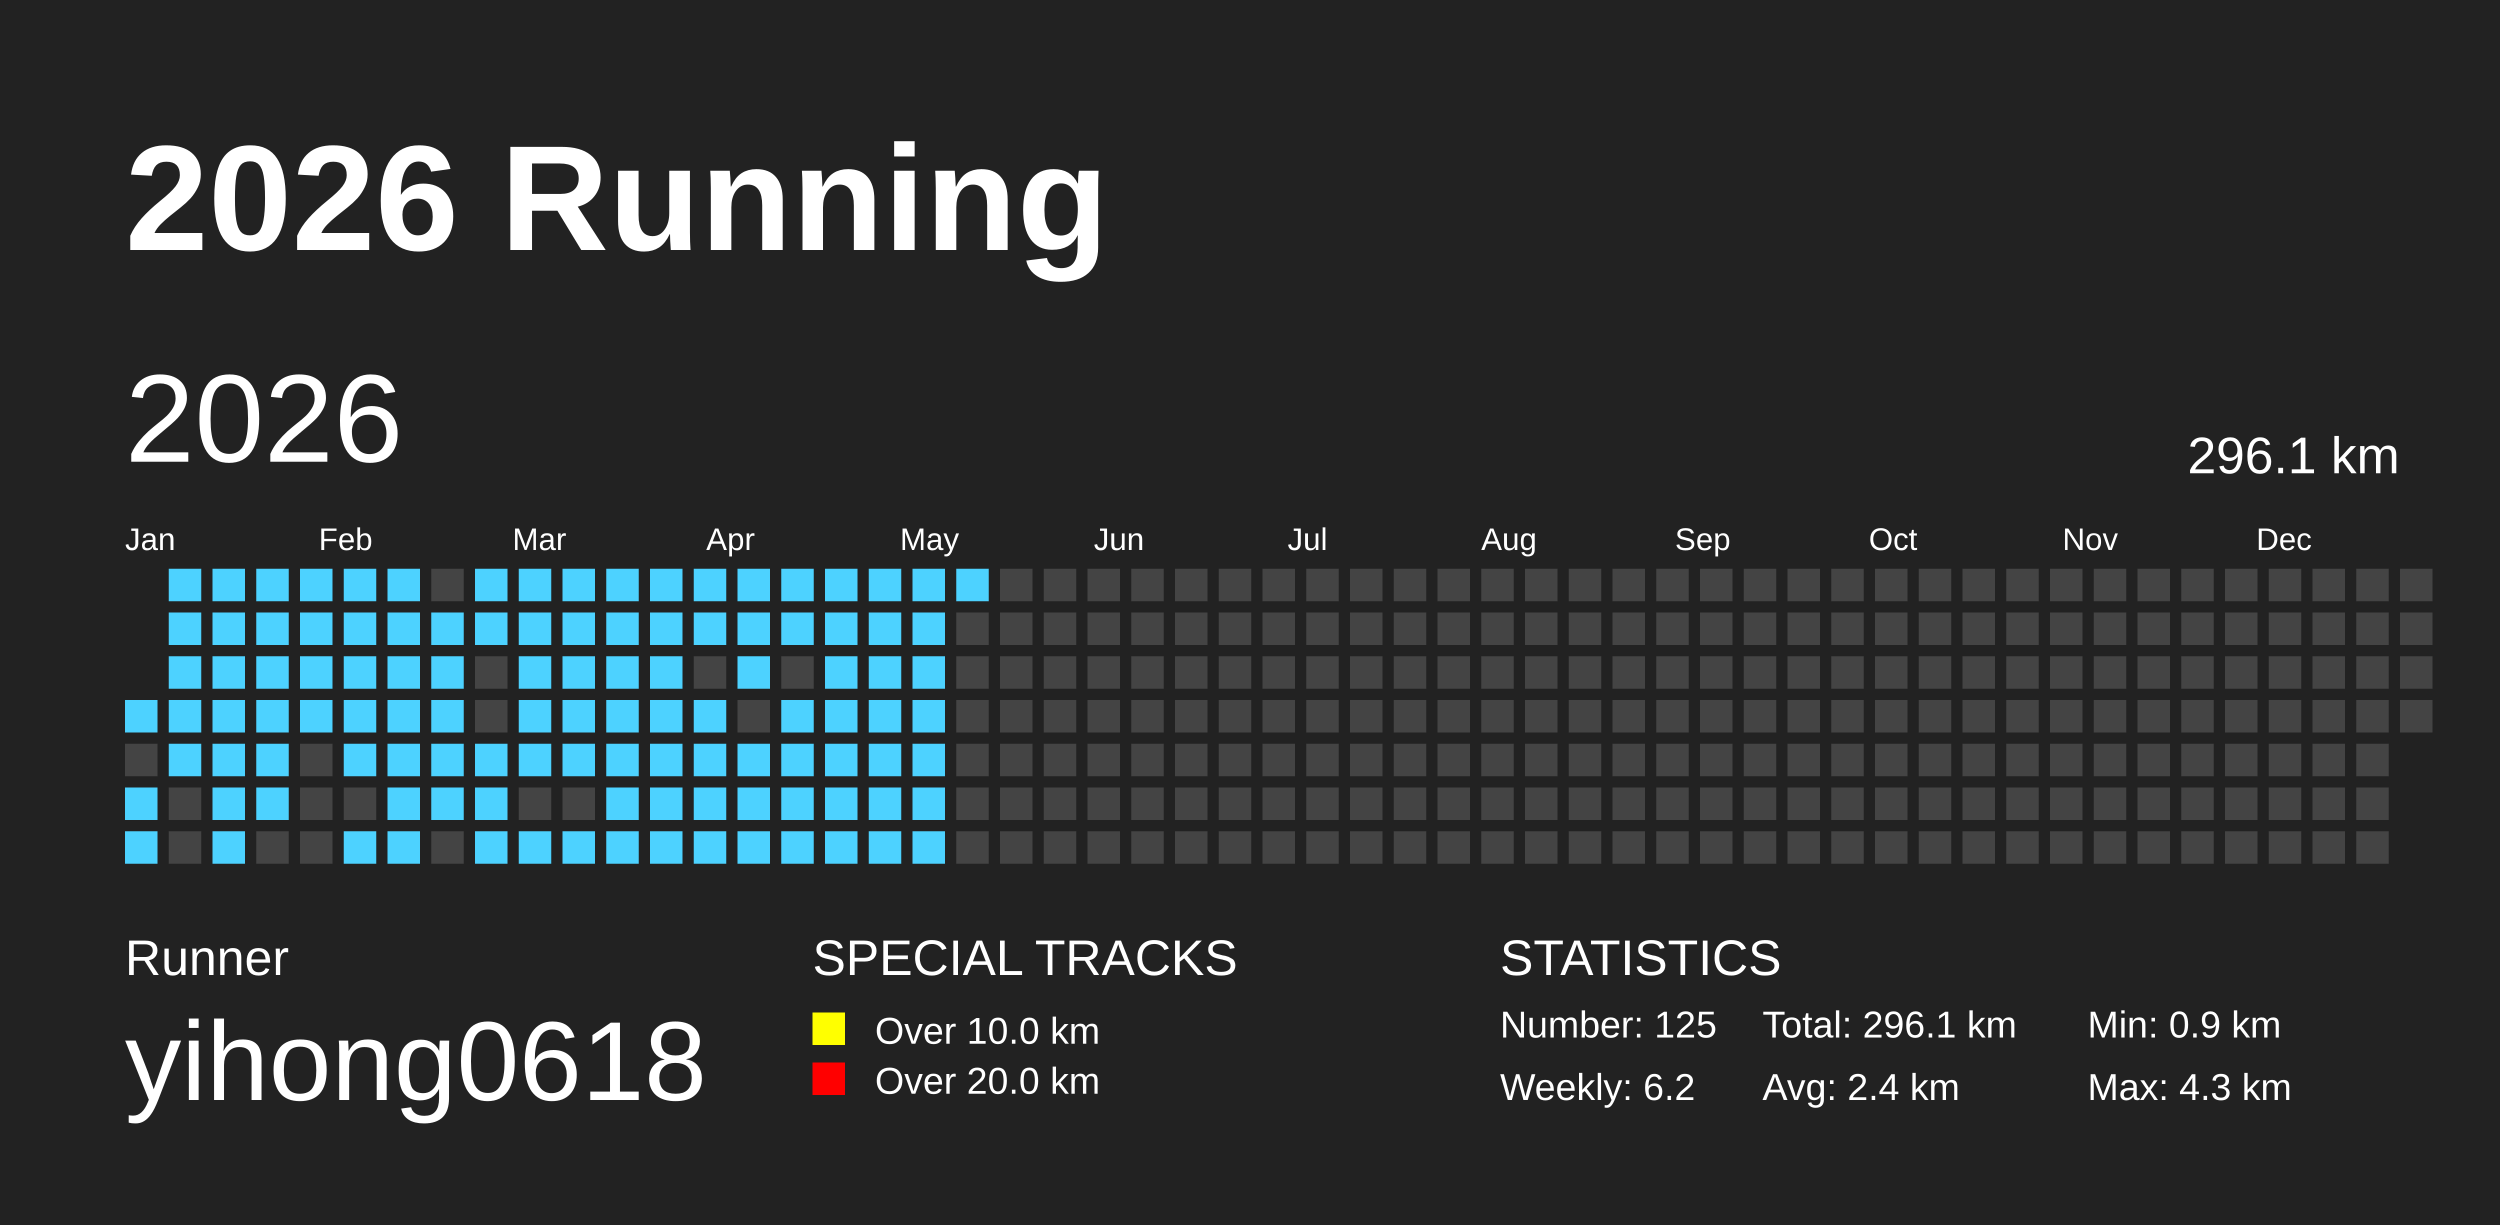
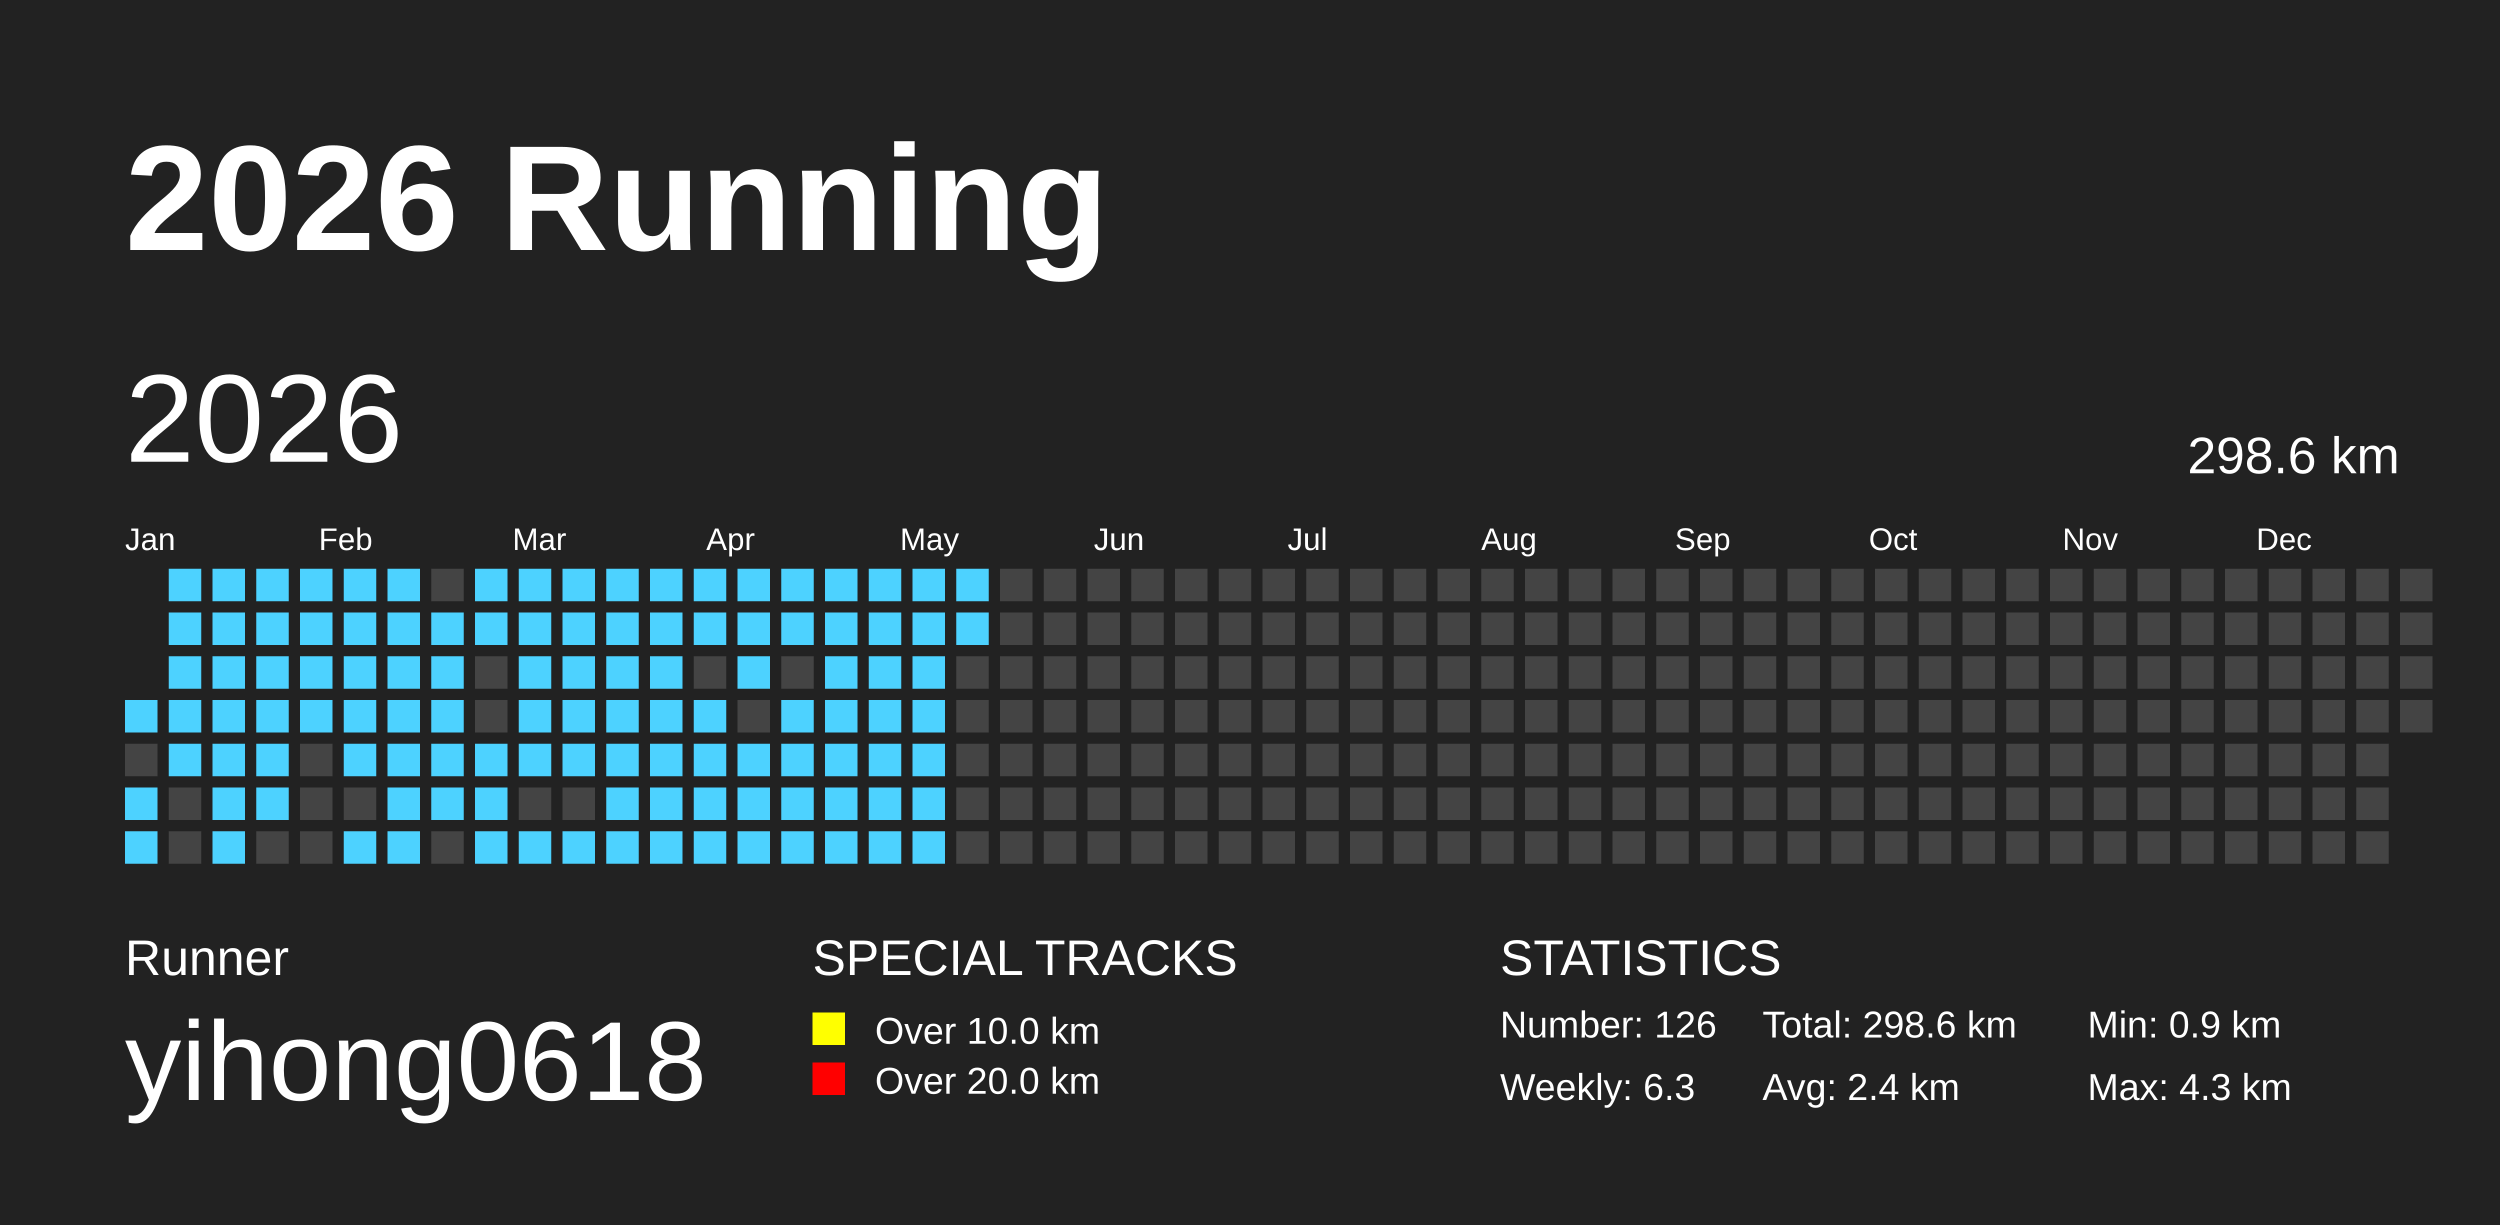
<svg xmlns="http://www.w3.org/2000/svg" baseProfile="full" height="98mm" version="1.1" viewBox="0,0,200,98" width="200mm">
  <defs>
    <pattern height="2" id="indoor-stripe" patternUnits="userSpaceOnUse" width="2">
      <line stroke="white" stroke-opacity="0.45" stroke-width="0.5" x1="0" x2="2" y1="2" y2="0" />
    </pattern>
  </defs>
  <rect fill="#222222" height="98" width="200" x="0" y="0" />
  <text fill="#FFFFFF" style="font-size:12px; font-family:Arial; font-weight:bold;" x="10" y="20">2026 Running</text>
  <text fill="#FFFFFF" style="font-size:4px; font-family:Arial" x="10" y="78">Runner</text>
  <text fill="#FFFFFF" style="font-size:9px; font-family:Arial" x="10" y="88">yihong0618</text>
  <text fill="#FFFFFF" style="font-size:4px; font-family:Arial" x="65" y="78">SPECIAL TRACKS</text>
  <rect fill="yellow" height="2.6" width="2.6" x="65" y="81" />
  <text fill="#FFFFFF" style="font-size:3px; font-family:Arial" x="70" y="83.5">Over 10.0 km</text>
  <rect fill="red" height="2.6" width="2.6" x="65" y="85" />
  <text fill="#FFFFFF" style="font-size:3px; font-family:Arial" x="70" y="87.5">Over 20.0 km</text>
  <text fill="#FFFFFF" style="font-size:4px; font-family:Arial" x="120" y="78">STATISTICS</text>
-   <text fill="#FFFFFF" style="font-size:3px; font-family:Arial" x="120" y="83">Number: 125</text>
-   <text fill="#FFFFFF" style="font-size:3px; font-family:Arial" x="120" y="88">Weekly: 6.2</text>
-   <text fill="#FFFFFF" style="font-size:3px; font-family:Arial" x="141" y="83">Total: 296.1 km</text>
+   <text fill="#FFFFFF" style="font-size:3px; font-family:Arial" x="120" y="83">Number: 126</text>
+   <text fill="#FFFFFF" style="font-size:3px; font-family:Arial" x="120" y="88">Weekly: 6.3</text>
+   <text fill="#FFFFFF" style="font-size:3px; font-family:Arial" x="141" y="83">Total: 298.6 km</text>
  <text fill="#FFFFFF" style="font-size:3px; font-family:Arial" x="141" y="88">Avg: 2.4 km</text>
  <text fill="#FFFFFF" style="font-size:3px; font-family:Arial" x="167" y="83">Min: 0.9 km</text>
  <text fill="#FFFFFF" style="font-size:3px; font-family:Arial" x="167" y="88">Max: 4.3 km</text>
  <text dominant-baseline="hanging" fill="#FFFFFF" style="font-size:10.0px; font-family:Arial;" x="10" y="30">2026</text>
-   <text dominant-baseline="hanging" fill="#FFFFFF" style="font-size:4.125px; font-family:Arial;" x="175" y="35">296.1 km</text>
+   <text dominant-baseline="hanging" fill="#FFFFFF" style="font-size:4.125px; font-family:Arial;" x="175" y="35">298.6 km</text>
  <text fill="#FFFFFF" style="font-size:2.5px; font-family:Arial" x="10.0" y="44">Jan</text>
  <text fill="#FFFFFF" style="font-size:2.5px; font-family:Arial" x="25.5" y="44">Feb</text>
  <text fill="#FFFFFF" style="font-size:2.5px; font-family:Arial" x="41.0" y="44">Mar</text>
  <text fill="#FFFFFF" style="font-size:2.5px; font-family:Arial" x="56.5" y="44">Apr</text>
  <text fill="#FFFFFF" style="font-size:2.5px; font-family:Arial" x="72.0" y="44">May</text>
  <text fill="#FFFFFF" style="font-size:2.5px; font-family:Arial" x="87.5" y="44">Jun</text>
  <text fill="#FFFFFF" style="font-size:2.5px; font-family:Arial" x="103.0" y="44">Jul</text>
  <text fill="#FFFFFF" style="font-size:2.5px; font-family:Arial" x="118.5" y="44">Aug</text>
  <text fill="#FFFFFF" style="font-size:2.5px; font-family:Arial" x="134.0" y="44">Sep</text>
  <text fill="#FFFFFF" style="font-size:2.5px; font-family:Arial" x="149.5" y="44">Oct</text>
  <text fill="#FFFFFF" style="font-size:2.5px; font-family:Arial" x="165.0" y="44">Nov</text>
  <text fill="#FFFFFF" style="font-size:2.5px; font-family:Arial" x="180.5" y="44">Dec</text>
  <rect fill="#4DD2FF" height="2.6" width="2.6" x="10.0" y="56.0" />
  <rect fill="#444444" height="2.6" width="2.6" x="10.0" y="59.5" />
  <rect fill="#4DD2FF" height="2.6" width="2.6" x="10.0" y="63.0" />
  <rect fill="#4DD2FF" height="2.6" width="2.6" x="10.0" y="66.5" />
  <rect fill="#4DD2FF" height="2.6" width="2.6" x="13.5" y="45.5" />
  <rect fill="#4DD2FF" height="2.6" width="2.6" x="13.5" y="49.0" />
  <rect fill="#4DD2FF" height="2.6" width="2.6" x="13.5" y="52.5" />
  <rect fill="#4DD2FF" height="2.6" width="2.6" x="13.5" y="56.0" />
  <rect fill="#4DD2FF" height="2.6" width="2.6" x="13.5" y="59.5" />
  <rect fill="#444444" height="2.6" width="2.6" x="13.5" y="63.0" />
  <rect fill="#444444" height="2.6" width="2.6" x="13.5" y="66.5" />
  <rect fill="#4DD2FF" height="2.6" width="2.6" x="17.0" y="45.5" />
  <rect fill="#4DD2FF" height="2.6" width="2.6" x="17.0" y="49.0" />
  <rect fill="#4DD2FF" height="2.6" width="2.6" x="17.0" y="52.5" />
  <rect fill="#4DD2FF" height="2.6" width="2.6" x="17.0" y="56.0" />
  <rect fill="#4DD2FF" height="2.6" width="2.6" x="17.0" y="59.5" />
  <rect fill="#4DD2FF" height="2.6" width="2.6" x="17.0" y="63.0" />
  <rect fill="#4DD2FF" height="2.6" width="2.6" x="17.0" y="66.5" />
  <rect fill="#4DD2FF" height="2.6" width="2.6" x="20.5" y="45.5" />
  <rect fill="#4DD2FF" height="2.6" width="2.6" x="20.5" y="49.0" />
  <rect fill="#4DD2FF" height="2.6" width="2.6" x="20.5" y="52.5" />
  <rect fill="#4DD2FF" height="2.6" width="2.6" x="20.5" y="56.0" />
  <rect fill="#4DD2FF" height="2.6" width="2.6" x="20.5" y="59.5" />
  <rect fill="#4DD2FF" height="2.6" width="2.6" x="20.5" y="63.0" />
  <rect fill="#444444" height="2.6" width="2.6" x="20.5" y="66.5" />
  <rect fill="#4DD2FF" height="2.6" width="2.6" x="24.0" y="45.5" />
  <rect fill="#4DD2FF" height="2.6" width="2.6" x="24.0" y="49.0" />
  <rect fill="#4DD2FF" height="2.6" width="2.6" x="24.0" y="52.5" />
  <rect fill="#4DD2FF" height="2.6" width="2.6" x="24.0" y="56.0" />
  <rect fill="#444444" height="2.6" width="2.6" x="24.0" y="59.5" />
  <rect fill="#444444" height="2.6" width="2.6" x="24.0" y="63.0" />
  <rect fill="#444444" height="2.6" width="2.6" x="24.0" y="66.5" />
  <rect fill="#4DD2FF" height="2.6" width="2.6" x="27.5" y="45.5" />
  <rect fill="#4DD2FF" height="2.6" width="2.6" x="27.5" y="49.0" />
  <rect fill="#4DD2FF" height="2.6" width="2.6" x="27.5" y="52.5" />
  <rect fill="#4DD2FF" height="2.6" width="2.6" x="27.5" y="56.0" />
  <rect fill="#4DD2FF" height="2.6" width="2.6" x="27.5" y="59.5" />
  <rect fill="#444444" height="2.6" width="2.6" x="27.5" y="63.0" />
  <rect fill="#4DD2FF" height="2.6" width="2.6" x="27.5" y="66.5" />
  <rect fill="#4DD2FF" height="2.6" width="2.6" x="31.0" y="45.5" />
  <rect fill="#4DD2FF" height="2.6" width="2.6" x="31.0" y="49.0" />
  <rect fill="#4DD2FF" height="2.6" width="2.6" x="31.0" y="52.5" />
  <rect fill="#4DD2FF" height="2.6" width="2.6" x="31.0" y="56.0" />
  <rect fill="#4DD2FF" height="2.6" width="2.6" x="31.0" y="59.5" />
  <rect fill="#4DD2FF" height="2.6" width="2.6" x="31.0" y="63.0" />
  <rect fill="#4DD2FF" height="2.6" width="2.6" x="31.0" y="66.5" />
  <rect fill="#444444" height="2.6" width="2.6" x="34.5" y="45.5" />
  <rect fill="#4DD2FF" height="2.6" width="2.6" x="34.5" y="49.0" />
  <rect fill="#4DD2FF" height="2.6" width="2.6" x="34.5" y="52.5" />
  <rect fill="#4DD2FF" height="2.6" width="2.6" x="34.5" y="56.0" />
  <rect fill="#4DD2FF" height="2.6" width="2.6" x="34.5" y="59.5" />
  <rect fill="#4DD2FF" height="2.6" width="2.6" x="34.5" y="63.0" />
  <rect fill="#444444" height="2.6" width="2.6" x="34.5" y="66.5" />
  <rect fill="#4DD2FF" height="2.6" width="2.6" x="38.0" y="45.5" />
  <rect fill="#4DD2FF" height="2.6" width="2.6" x="38.0" y="49.0" />
  <rect fill="#444444" height="2.6" width="2.6" x="38.0" y="52.5" />
  <rect fill="#444444" height="2.6" width="2.6" x="38.0" y="56.0" />
  <rect fill="#4DD2FF" height="2.6" width="2.6" x="38.0" y="59.5" />
  <rect fill="#4DD2FF" height="2.6" width="2.6" x="38.0" y="63.0" />
  <rect fill="#4DD2FF" height="2.6" width="2.6" x="38.0" y="66.5" />
  <rect fill="#4DD2FF" height="2.6" width="2.6" x="41.5" y="45.5" />
  <rect fill="#4DD2FF" height="2.6" width="2.6" x="41.5" y="49.0" />
  <rect fill="#4DD2FF" height="2.6" width="2.6" x="41.5" y="52.5" />
  <rect fill="#4DD2FF" height="2.6" width="2.6" x="41.5" y="56.0" />
  <rect fill="#4DD2FF" height="2.6" width="2.6" x="41.5" y="59.5" />
  <rect fill="#444444" height="2.6" width="2.6" x="41.5" y="63.0" />
  <rect fill="#4DD2FF" height="2.6" width="2.6" x="41.5" y="66.5" />
  <rect fill="#4DD2FF" height="2.6" width="2.6" x="45.0" y="45.5" />
  <rect fill="#4DD2FF" height="2.6" width="2.6" x="45.0" y="49.0" />
  <rect fill="#4DD2FF" height="2.6" width="2.6" x="45.0" y="52.5" />
  <rect fill="#4DD2FF" height="2.6" width="2.6" x="45.0" y="56.0" />
  <rect fill="#4DD2FF" height="2.6" width="2.6" x="45.0" y="59.5" />
  <rect fill="#444444" height="2.6" width="2.6" x="45.0" y="63.0" />
  <rect fill="#4DD2FF" height="2.6" width="2.6" x="45.0" y="66.5" />
  <rect fill="#4DD2FF" height="2.6" width="2.6" x="48.5" y="45.5" />
  <rect fill="#4DD2FF" height="2.6" width="2.6" x="48.5" y="49.0" />
  <rect fill="#4DD2FF" height="2.6" width="2.6" x="48.5" y="52.5" />
  <rect fill="#4DD2FF" height="2.6" width="2.6" x="48.5" y="56.0" />
  <rect fill="#4DD2FF" height="2.6" width="2.6" x="48.5" y="59.5" />
  <rect fill="#4DD2FF" height="2.6" width="2.6" x="48.5" y="63.0" />
  <rect fill="#4DD2FF" height="2.6" width="2.6" x="48.5" y="66.5" />
  <rect fill="#4DD2FF" height="2.6" width="2.6" x="52.0" y="45.5" />
  <rect fill="#4DD2FF" height="2.6" width="2.6" x="52.0" y="49.0" />
  <rect fill="#4DD2FF" height="2.6" width="2.6" x="52.0" y="52.5" />
  <rect fill="#4DD2FF" height="2.6" width="2.6" x="52.0" y="56.0" />
  <rect fill="#4DD2FF" height="2.6" width="2.6" x="52.0" y="59.5" />
  <rect fill="#4DD2FF" height="2.6" width="2.6" x="52.0" y="63.0" />
  <rect fill="#4DD2FF" height="2.6" width="2.6" x="52.0" y="66.5" />
  <rect fill="#4DD2FF" height="2.6" width="2.6" x="55.5" y="45.5" />
  <rect fill="#4DD2FF" height="2.6" width="2.6" x="55.5" y="49.0" />
  <rect fill="#444444" height="2.6" width="2.6" x="55.5" y="52.5" />
  <rect fill="#4DD2FF" height="2.6" width="2.6" x="55.5" y="56.0" />
  <rect fill="#4DD2FF" height="2.6" width="2.6" x="55.5" y="59.5" />
  <rect fill="#4DD2FF" height="2.6" width="2.6" x="55.5" y="63.0" />
  <rect fill="#4DD2FF" height="2.6" width="2.6" x="55.5" y="66.5" />
  <rect fill="#4DD2FF" height="2.6" width="2.6" x="59.0" y="45.5" />
  <rect fill="#4DD2FF" height="2.6" width="2.6" x="59.0" y="49.0" />
  <rect fill="#4DD2FF" height="2.6" width="2.6" x="59.0" y="52.5" />
  <rect fill="#444444" height="2.6" width="2.6" x="59.0" y="56.0" />
  <rect fill="#4DD2FF" height="2.6" width="2.6" x="59.0" y="59.5" />
  <rect fill="#4DD2FF" height="2.6" width="2.6" x="59.0" y="63.0" />
  <rect fill="#4DD2FF" height="2.6" width="2.6" x="59.0" y="66.5" />
  <rect fill="#4DD2FF" height="2.6" width="2.6" x="62.5" y="45.5" />
  <rect fill="#4DD2FF" height="2.6" width="2.6" x="62.5" y="49.0" />
  <rect fill="#444444" height="2.6" width="2.6" x="62.5" y="52.5" />
  <rect fill="#4DD2FF" height="2.6" width="2.6" x="62.5" y="56.0" />
  <rect fill="#4DD2FF" height="2.6" width="2.6" x="62.5" y="59.5" />
  <rect fill="#4DD2FF" height="2.6" width="2.6" x="62.5" y="63.0" />
  <rect fill="#4DD2FF" height="2.6" width="2.6" x="62.5" y="66.5" />
  <rect fill="#4DD2FF" height="2.6" width="2.6" x="66.0" y="45.5" />
  <rect fill="#4DD2FF" height="2.6" width="2.6" x="66.0" y="49.0" />
  <rect fill="#4DD2FF" height="2.6" width="2.6" x="66.0" y="52.5" />
  <rect fill="#4DD2FF" height="2.6" width="2.6" x="66.0" y="56.0" />
  <rect fill="#4DD2FF" height="2.6" width="2.6" x="66.0" y="59.5" />
  <rect fill="#4DD2FF" height="2.6" width="2.6" x="66.0" y="63.0" />
  <rect fill="#4DD2FF" height="2.6" width="2.6" x="66.0" y="66.5" />
  <rect fill="#4DD2FF" height="2.6" width="2.6" x="69.5" y="45.5" />
  <rect fill="#4DD2FF" height="2.6" width="2.6" x="69.5" y="49.0" />
  <rect fill="#4DD2FF" height="2.6" width="2.6" x="69.5" y="52.5" />
  <rect fill="#4DD2FF" height="2.6" width="2.6" x="69.5" y="56.0" />
  <rect fill="#4DD2FF" height="2.6" width="2.6" x="69.5" y="59.5" />
  <rect fill="#4DD2FF" height="2.6" width="2.6" x="69.5" y="63.0" />
  <rect fill="#4DD2FF" height="2.6" width="2.6" x="69.5" y="66.5" />
  <rect fill="#4DD2FF" height="2.6" width="2.6" x="73.0" y="45.5" />
  <rect fill="#4DD2FF" height="2.6" width="2.6" x="73.0" y="49.0" />
  <rect fill="#4DD2FF" height="2.6" width="2.6" x="73.0" y="52.5" />
  <rect fill="#4DD2FF" height="2.6" width="2.6" x="73.0" y="56.0" />
  <rect fill="#4DD2FF" height="2.6" width="2.6" x="73.0" y="59.5" />
  <rect fill="#4DD2FF" height="2.6" width="2.6" x="73.0" y="63.0" />
  <rect fill="#4DD2FF" height="2.6" width="2.6" x="73.0" y="66.5" />
  <rect fill="#4DD2FF" height="2.6" width="2.6" x="76.5" y="45.5" />
-   <rect fill="#444444" height="2.6" width="2.6" x="76.5" y="49.0" />
+   <rect fill="#4DD2FF" height="2.6" width="2.6" x="76.5" y="49.0" />
  <rect fill="#444444" height="2.6" width="2.6" x="76.5" y="52.5" />
  <rect fill="#444444" height="2.6" width="2.6" x="76.5" y="56.0" />
  <rect fill="#444444" height="2.6" width="2.6" x="76.5" y="59.5" />
  <rect fill="#444444" height="2.6" width="2.6" x="76.5" y="63.0" />
  <rect fill="#444444" height="2.6" width="2.6" x="76.5" y="66.5" />
  <rect fill="#444444" height="2.6" width="2.6" x="80.0" y="45.5" />
  <rect fill="#444444" height="2.6" width="2.6" x="80.0" y="49.0" />
  <rect fill="#444444" height="2.6" width="2.6" x="80.0" y="52.5" />
  <rect fill="#444444" height="2.6" width="2.6" x="80.0" y="56.0" />
  <rect fill="#444444" height="2.6" width="2.6" x="80.0" y="59.5" />
  <rect fill="#444444" height="2.6" width="2.6" x="80.0" y="63.0" />
  <rect fill="#444444" height="2.6" width="2.6" x="80.0" y="66.5" />
  <rect fill="#444444" height="2.6" width="2.6" x="83.5" y="45.5" />
  <rect fill="#444444" height="2.6" width="2.6" x="83.5" y="49.0" />
  <rect fill="#444444" height="2.6" width="2.6" x="83.5" y="52.5" />
  <rect fill="#444444" height="2.6" width="2.6" x="83.5" y="56.0" />
  <rect fill="#444444" height="2.6" width="2.6" x="83.5" y="59.5" />
  <rect fill="#444444" height="2.6" width="2.6" x="83.5" y="63.0" />
  <rect fill="#444444" height="2.6" width="2.6" x="83.5" y="66.5" />
  <rect fill="#444444" height="2.6" width="2.6" x="87.0" y="45.5" />
  <rect fill="#444444" height="2.6" width="2.6" x="87.0" y="49.0" />
  <rect fill="#444444" height="2.6" width="2.6" x="87.0" y="52.5" />
  <rect fill="#444444" height="2.6" width="2.6" x="87.0" y="56.0" />
  <rect fill="#444444" height="2.6" width="2.6" x="87.0" y="59.5" />
  <rect fill="#444444" height="2.6" width="2.6" x="87.0" y="63.0" />
  <rect fill="#444444" height="2.6" width="2.6" x="87.0" y="66.5" />
  <rect fill="#444444" height="2.6" width="2.6" x="90.5" y="45.5" />
  <rect fill="#444444" height="2.6" width="2.6" x="90.5" y="49.0" />
  <rect fill="#444444" height="2.6" width="2.6" x="90.5" y="52.5" />
  <rect fill="#444444" height="2.6" width="2.6" x="90.5" y="56.0" />
  <rect fill="#444444" height="2.6" width="2.6" x="90.5" y="59.5" />
  <rect fill="#444444" height="2.6" width="2.6" x="90.5" y="63.0" />
  <rect fill="#444444" height="2.6" width="2.6" x="90.5" y="66.5" />
  <rect fill="#444444" height="2.6" width="2.6" x="94.0" y="45.5" />
  <rect fill="#444444" height="2.6" width="2.6" x="94.0" y="49.0" />
  <rect fill="#444444" height="2.6" width="2.6" x="94.0" y="52.5" />
  <rect fill="#444444" height="2.6" width="2.6" x="94.0" y="56.0" />
  <rect fill="#444444" height="2.6" width="2.6" x="94.0" y="59.5" />
  <rect fill="#444444" height="2.6" width="2.6" x="94.0" y="63.0" />
  <rect fill="#444444" height="2.6" width="2.6" x="94.0" y="66.5" />
  <rect fill="#444444" height="2.6" width="2.6" x="97.5" y="45.5" />
  <rect fill="#444444" height="2.6" width="2.6" x="97.5" y="49.0" />
  <rect fill="#444444" height="2.6" width="2.6" x="97.5" y="52.5" />
  <rect fill="#444444" height="2.6" width="2.6" x="97.5" y="56.0" />
  <rect fill="#444444" height="2.6" width="2.6" x="97.5" y="59.5" />
  <rect fill="#444444" height="2.6" width="2.6" x="97.5" y="63.0" />
  <rect fill="#444444" height="2.6" width="2.6" x="97.5" y="66.5" />
  <rect fill="#444444" height="2.6" width="2.6" x="101.0" y="45.5" />
  <rect fill="#444444" height="2.6" width="2.6" x="101.0" y="49.0" />
  <rect fill="#444444" height="2.6" width="2.6" x="101.0" y="52.5" />
  <rect fill="#444444" height="2.6" width="2.6" x="101.0" y="56.0" />
  <rect fill="#444444" height="2.6" width="2.6" x="101.0" y="59.5" />
  <rect fill="#444444" height="2.6" width="2.6" x="101.0" y="63.0" />
  <rect fill="#444444" height="2.6" width="2.6" x="101.0" y="66.5" />
  <rect fill="#444444" height="2.6" width="2.6" x="104.5" y="45.5" />
  <rect fill="#444444" height="2.6" width="2.6" x="104.5" y="49.0" />
  <rect fill="#444444" height="2.6" width="2.6" x="104.5" y="52.5" />
  <rect fill="#444444" height="2.6" width="2.6" x="104.5" y="56.0" />
  <rect fill="#444444" height="2.6" width="2.6" x="104.5" y="59.5" />
  <rect fill="#444444" height="2.6" width="2.6" x="104.5" y="63.0" />
  <rect fill="#444444" height="2.6" width="2.6" x="104.5" y="66.5" />
  <rect fill="#444444" height="2.6" width="2.6" x="108.0" y="45.5" />
  <rect fill="#444444" height="2.6" width="2.6" x="108.0" y="49.0" />
  <rect fill="#444444" height="2.6" width="2.6" x="108.0" y="52.5" />
  <rect fill="#444444" height="2.6" width="2.6" x="108.0" y="56.0" />
  <rect fill="#444444" height="2.6" width="2.6" x="108.0" y="59.5" />
  <rect fill="#444444" height="2.6" width="2.6" x="108.0" y="63.0" />
  <rect fill="#444444" height="2.6" width="2.6" x="108.0" y="66.5" />
  <rect fill="#444444" height="2.6" width="2.6" x="111.5" y="45.5" />
  <rect fill="#444444" height="2.6" width="2.6" x="111.5" y="49.0" />
  <rect fill="#444444" height="2.6" width="2.6" x="111.5" y="52.5" />
  <rect fill="#444444" height="2.6" width="2.6" x="111.5" y="56.0" />
  <rect fill="#444444" height="2.6" width="2.6" x="111.5" y="59.5" />
  <rect fill="#444444" height="2.6" width="2.6" x="111.5" y="63.0" />
  <rect fill="#444444" height="2.6" width="2.6" x="111.5" y="66.5" />
  <rect fill="#444444" height="2.6" width="2.6" x="115.0" y="45.5" />
  <rect fill="#444444" height="2.6" width="2.6" x="115.0" y="49.0" />
  <rect fill="#444444" height="2.6" width="2.6" x="115.0" y="52.5" />
  <rect fill="#444444" height="2.6" width="2.6" x="115.0" y="56.0" />
  <rect fill="#444444" height="2.6" width="2.6" x="115.0" y="59.5" />
  <rect fill="#444444" height="2.6" width="2.6" x="115.0" y="63.0" />
  <rect fill="#444444" height="2.6" width="2.6" x="115.0" y="66.5" />
  <rect fill="#444444" height="2.6" width="2.6" x="118.5" y="45.5" />
  <rect fill="#444444" height="2.6" width="2.6" x="118.5" y="49.0" />
  <rect fill="#444444" height="2.6" width="2.6" x="118.5" y="52.5" />
  <rect fill="#444444" height="2.6" width="2.6" x="118.5" y="56.0" />
  <rect fill="#444444" height="2.6" width="2.6" x="118.5" y="59.5" />
  <rect fill="#444444" height="2.6" width="2.6" x="118.5" y="63.0" />
  <rect fill="#444444" height="2.6" width="2.6" x="118.5" y="66.5" />
  <rect fill="#444444" height="2.6" width="2.6" x="122.0" y="45.5" />
  <rect fill="#444444" height="2.6" width="2.6" x="122.0" y="49.0" />
  <rect fill="#444444" height="2.6" width="2.6" x="122.0" y="52.5" />
  <rect fill="#444444" height="2.6" width="2.6" x="122.0" y="56.0" />
  <rect fill="#444444" height="2.6" width="2.6" x="122.0" y="59.5" />
  <rect fill="#444444" height="2.6" width="2.6" x="122.0" y="63.0" />
  <rect fill="#444444" height="2.6" width="2.6" x="122.0" y="66.5" />
  <rect fill="#444444" height="2.6" width="2.6" x="125.5" y="45.5" />
  <rect fill="#444444" height="2.6" width="2.6" x="125.5" y="49.0" />
  <rect fill="#444444" height="2.6" width="2.6" x="125.5" y="52.5" />
  <rect fill="#444444" height="2.6" width="2.6" x="125.5" y="56.0" />
  <rect fill="#444444" height="2.6" width="2.6" x="125.5" y="59.5" />
  <rect fill="#444444" height="2.6" width="2.6" x="125.5" y="63.0" />
  <rect fill="#444444" height="2.6" width="2.6" x="125.5" y="66.5" />
  <rect fill="#444444" height="2.6" width="2.6" x="129.0" y="45.5" />
  <rect fill="#444444" height="2.6" width="2.6" x="129.0" y="49.0" />
  <rect fill="#444444" height="2.6" width="2.6" x="129.0" y="52.5" />
  <rect fill="#444444" height="2.6" width="2.6" x="129.0" y="56.0" />
  <rect fill="#444444" height="2.6" width="2.6" x="129.0" y="59.5" />
  <rect fill="#444444" height="2.6" width="2.6" x="129.0" y="63.0" />
  <rect fill="#444444" height="2.6" width="2.6" x="129.0" y="66.5" />
  <rect fill="#444444" height="2.6" width="2.6" x="132.5" y="45.5" />
  <rect fill="#444444" height="2.6" width="2.6" x="132.5" y="49.0" />
  <rect fill="#444444" height="2.6" width="2.6" x="132.5" y="52.5" />
  <rect fill="#444444" height="2.6" width="2.6" x="132.5" y="56.0" />
  <rect fill="#444444" height="2.6" width="2.6" x="132.5" y="59.5" />
  <rect fill="#444444" height="2.6" width="2.6" x="132.5" y="63.0" />
  <rect fill="#444444" height="2.6" width="2.6" x="132.5" y="66.5" />
  <rect fill="#444444" height="2.6" width="2.6" x="136.0" y="45.5" />
  <rect fill="#444444" height="2.6" width="2.6" x="136.0" y="49.0" />
  <rect fill="#444444" height="2.6" width="2.6" x="136.0" y="52.5" />
  <rect fill="#444444" height="2.6" width="2.6" x="136.0" y="56.0" />
  <rect fill="#444444" height="2.6" width="2.6" x="136.0" y="59.5" />
  <rect fill="#444444" height="2.6" width="2.6" x="136.0" y="63.0" />
  <rect fill="#444444" height="2.6" width="2.6" x="136.0" y="66.5" />
  <rect fill="#444444" height="2.6" width="2.6" x="139.5" y="45.5" />
  <rect fill="#444444" height="2.6" width="2.6" x="139.5" y="49.0" />
  <rect fill="#444444" height="2.6" width="2.6" x="139.5" y="52.5" />
  <rect fill="#444444" height="2.6" width="2.6" x="139.5" y="56.0" />
  <rect fill="#444444" height="2.6" width="2.6" x="139.5" y="59.5" />
  <rect fill="#444444" height="2.6" width="2.6" x="139.5" y="63.0" />
  <rect fill="#444444" height="2.6" width="2.6" x="139.5" y="66.5" />
  <rect fill="#444444" height="2.6" width="2.6" x="143.0" y="45.5" />
  <rect fill="#444444" height="2.6" width="2.6" x="143.0" y="49.0" />
  <rect fill="#444444" height="2.6" width="2.6" x="143.0" y="52.5" />
  <rect fill="#444444" height="2.6" width="2.6" x="143.0" y="56.0" />
  <rect fill="#444444" height="2.6" width="2.6" x="143.0" y="59.5" />
  <rect fill="#444444" height="2.6" width="2.6" x="143.0" y="63.0" />
  <rect fill="#444444" height="2.6" width="2.6" x="143.0" y="66.5" />
  <rect fill="#444444" height="2.6" width="2.6" x="146.5" y="45.5" />
  <rect fill="#444444" height="2.6" width="2.6" x="146.5" y="49.0" />
  <rect fill="#444444" height="2.6" width="2.6" x="146.5" y="52.5" />
  <rect fill="#444444" height="2.6" width="2.6" x="146.5" y="56.0" />
  <rect fill="#444444" height="2.6" width="2.6" x="146.5" y="59.5" />
  <rect fill="#444444" height="2.6" width="2.6" x="146.5" y="63.0" />
  <rect fill="#444444" height="2.6" width="2.6" x="146.5" y="66.5" />
  <rect fill="#444444" height="2.6" width="2.6" x="150.0" y="45.5" />
  <rect fill="#444444" height="2.6" width="2.6" x="150.0" y="49.0" />
  <rect fill="#444444" height="2.6" width="2.6" x="150.0" y="52.5" />
  <rect fill="#444444" height="2.6" width="2.6" x="150.0" y="56.0" />
  <rect fill="#444444" height="2.6" width="2.6" x="150.0" y="59.5" />
  <rect fill="#444444" height="2.6" width="2.6" x="150.0" y="63.0" />
  <rect fill="#444444" height="2.6" width="2.6" x="150.0" y="66.5" />
  <rect fill="#444444" height="2.6" width="2.6" x="153.5" y="45.5" />
  <rect fill="#444444" height="2.6" width="2.6" x="153.5" y="49.0" />
  <rect fill="#444444" height="2.6" width="2.6" x="153.5" y="52.5" />
  <rect fill="#444444" height="2.6" width="2.6" x="153.5" y="56.0" />
  <rect fill="#444444" height="2.6" width="2.6" x="153.5" y="59.5" />
  <rect fill="#444444" height="2.6" width="2.6" x="153.5" y="63.0" />
  <rect fill="#444444" height="2.6" width="2.6" x="153.5" y="66.5" />
  <rect fill="#444444" height="2.6" width="2.6" x="157.0" y="45.5" />
  <rect fill="#444444" height="2.6" width="2.6" x="157.0" y="49.0" />
  <rect fill="#444444" height="2.6" width="2.6" x="157.0" y="52.5" />
  <rect fill="#444444" height="2.6" width="2.6" x="157.0" y="56.0" />
  <rect fill="#444444" height="2.6" width="2.6" x="157.0" y="59.5" />
  <rect fill="#444444" height="2.6" width="2.6" x="157.0" y="63.0" />
  <rect fill="#444444" height="2.6" width="2.6" x="157.0" y="66.5" />
  <rect fill="#444444" height="2.6" width="2.6" x="160.5" y="45.5" />
  <rect fill="#444444" height="2.6" width="2.6" x="160.5" y="49.0" />
  <rect fill="#444444" height="2.6" width="2.6" x="160.5" y="52.5" />
  <rect fill="#444444" height="2.6" width="2.6" x="160.5" y="56.0" />
  <rect fill="#444444" height="2.6" width="2.6" x="160.5" y="59.5" />
  <rect fill="#444444" height="2.6" width="2.6" x="160.5" y="63.0" />
  <rect fill="#444444" height="2.6" width="2.6" x="160.5" y="66.5" />
  <rect fill="#444444" height="2.6" width="2.6" x="164.0" y="45.5" />
  <rect fill="#444444" height="2.6" width="2.6" x="164.0" y="49.0" />
  <rect fill="#444444" height="2.6" width="2.6" x="164.0" y="52.5" />
  <rect fill="#444444" height="2.6" width="2.6" x="164.0" y="56.0" />
  <rect fill="#444444" height="2.6" width="2.6" x="164.0" y="59.5" />
  <rect fill="#444444" height="2.6" width="2.6" x="164.0" y="63.0" />
  <rect fill="#444444" height="2.6" width="2.6" x="164.0" y="66.5" />
  <rect fill="#444444" height="2.6" width="2.6" x="167.5" y="45.5" />
  <rect fill="#444444" height="2.6" width="2.6" x="167.5" y="49.0" />
  <rect fill="#444444" height="2.6" width="2.6" x="167.5" y="52.5" />
  <rect fill="#444444" height="2.6" width="2.6" x="167.5" y="56.0" />
  <rect fill="#444444" height="2.6" width="2.6" x="167.5" y="59.5" />
  <rect fill="#444444" height="2.6" width="2.6" x="167.5" y="63.0" />
  <rect fill="#444444" height="2.6" width="2.6" x="167.5" y="66.5" />
  <rect fill="#444444" height="2.6" width="2.6" x="171.0" y="45.5" />
  <rect fill="#444444" height="2.6" width="2.6" x="171.0" y="49.0" />
  <rect fill="#444444" height="2.6" width="2.6" x="171.0" y="52.5" />
  <rect fill="#444444" height="2.6" width="2.6" x="171.0" y="56.0" />
  <rect fill="#444444" height="2.6" width="2.6" x="171.0" y="59.5" />
  <rect fill="#444444" height="2.6" width="2.6" x="171.0" y="63.0" />
  <rect fill="#444444" height="2.6" width="2.6" x="171.0" y="66.5" />
  <rect fill="#444444" height="2.6" width="2.6" x="174.5" y="45.5" />
  <rect fill="#444444" height="2.6" width="2.6" x="174.5" y="49.0" />
  <rect fill="#444444" height="2.6" width="2.6" x="174.5" y="52.5" />
  <rect fill="#444444" height="2.6" width="2.6" x="174.5" y="56.0" />
  <rect fill="#444444" height="2.6" width="2.6" x="174.5" y="59.5" />
  <rect fill="#444444" height="2.6" width="2.6" x="174.5" y="63.0" />
  <rect fill="#444444" height="2.6" width="2.6" x="174.5" y="66.5" />
  <rect fill="#444444" height="2.6" width="2.6" x="178.0" y="45.5" />
  <rect fill="#444444" height="2.6" width="2.6" x="178.0" y="49.0" />
  <rect fill="#444444" height="2.6" width="2.6" x="178.0" y="52.5" />
  <rect fill="#444444" height="2.6" width="2.6" x="178.0" y="56.0" />
  <rect fill="#444444" height="2.6" width="2.6" x="178.0" y="59.5" />
  <rect fill="#444444" height="2.6" width="2.6" x="178.0" y="63.0" />
  <rect fill="#444444" height="2.6" width="2.6" x="178.0" y="66.5" />
  <rect fill="#444444" height="2.6" width="2.6" x="181.5" y="45.5" />
  <rect fill="#444444" height="2.6" width="2.6" x="181.5" y="49.0" />
  <rect fill="#444444" height="2.6" width="2.6" x="181.5" y="52.5" />
  <rect fill="#444444" height="2.6" width="2.6" x="181.5" y="56.0" />
  <rect fill="#444444" height="2.6" width="2.6" x="181.5" y="59.5" />
  <rect fill="#444444" height="2.6" width="2.6" x="181.5" y="63.0" />
  <rect fill="#444444" height="2.6" width="2.6" x="181.5" y="66.5" />
  <rect fill="#444444" height="2.6" width="2.6" x="185.0" y="45.5" />
  <rect fill="#444444" height="2.6" width="2.6" x="185.0" y="49.0" />
  <rect fill="#444444" height="2.6" width="2.6" x="185.0" y="52.5" />
  <rect fill="#444444" height="2.6" width="2.6" x="185.0" y="56.0" />
  <rect fill="#444444" height="2.6" width="2.6" x="185.0" y="59.5" />
  <rect fill="#444444" height="2.6" width="2.6" x="185.0" y="63.0" />
  <rect fill="#444444" height="2.6" width="2.6" x="185.0" y="66.5" />
  <rect fill="#444444" height="2.6" width="2.6" x="188.5" y="45.5" />
  <rect fill="#444444" height="2.6" width="2.6" x="188.5" y="49.0" />
  <rect fill="#444444" height="2.6" width="2.6" x="188.5" y="52.5" />
  <rect fill="#444444" height="2.6" width="2.6" x="188.5" y="56.0" />
  <rect fill="#444444" height="2.6" width="2.6" x="188.5" y="59.5" />
  <rect fill="#444444" height="2.6" width="2.6" x="188.5" y="63.0" />
  <rect fill="#444444" height="2.6" width="2.6" x="188.5" y="66.5" />
  <rect fill="#444444" height="2.6" width="2.6" x="192.0" y="45.5" />
  <rect fill="#444444" height="2.6" width="2.6" x="192.0" y="49.0" />
  <rect fill="#444444" height="2.6" width="2.6" x="192.0" y="52.5" />
  <rect fill="#444444" height="2.6" width="2.6" x="192.0" y="56.0" />
</svg>
